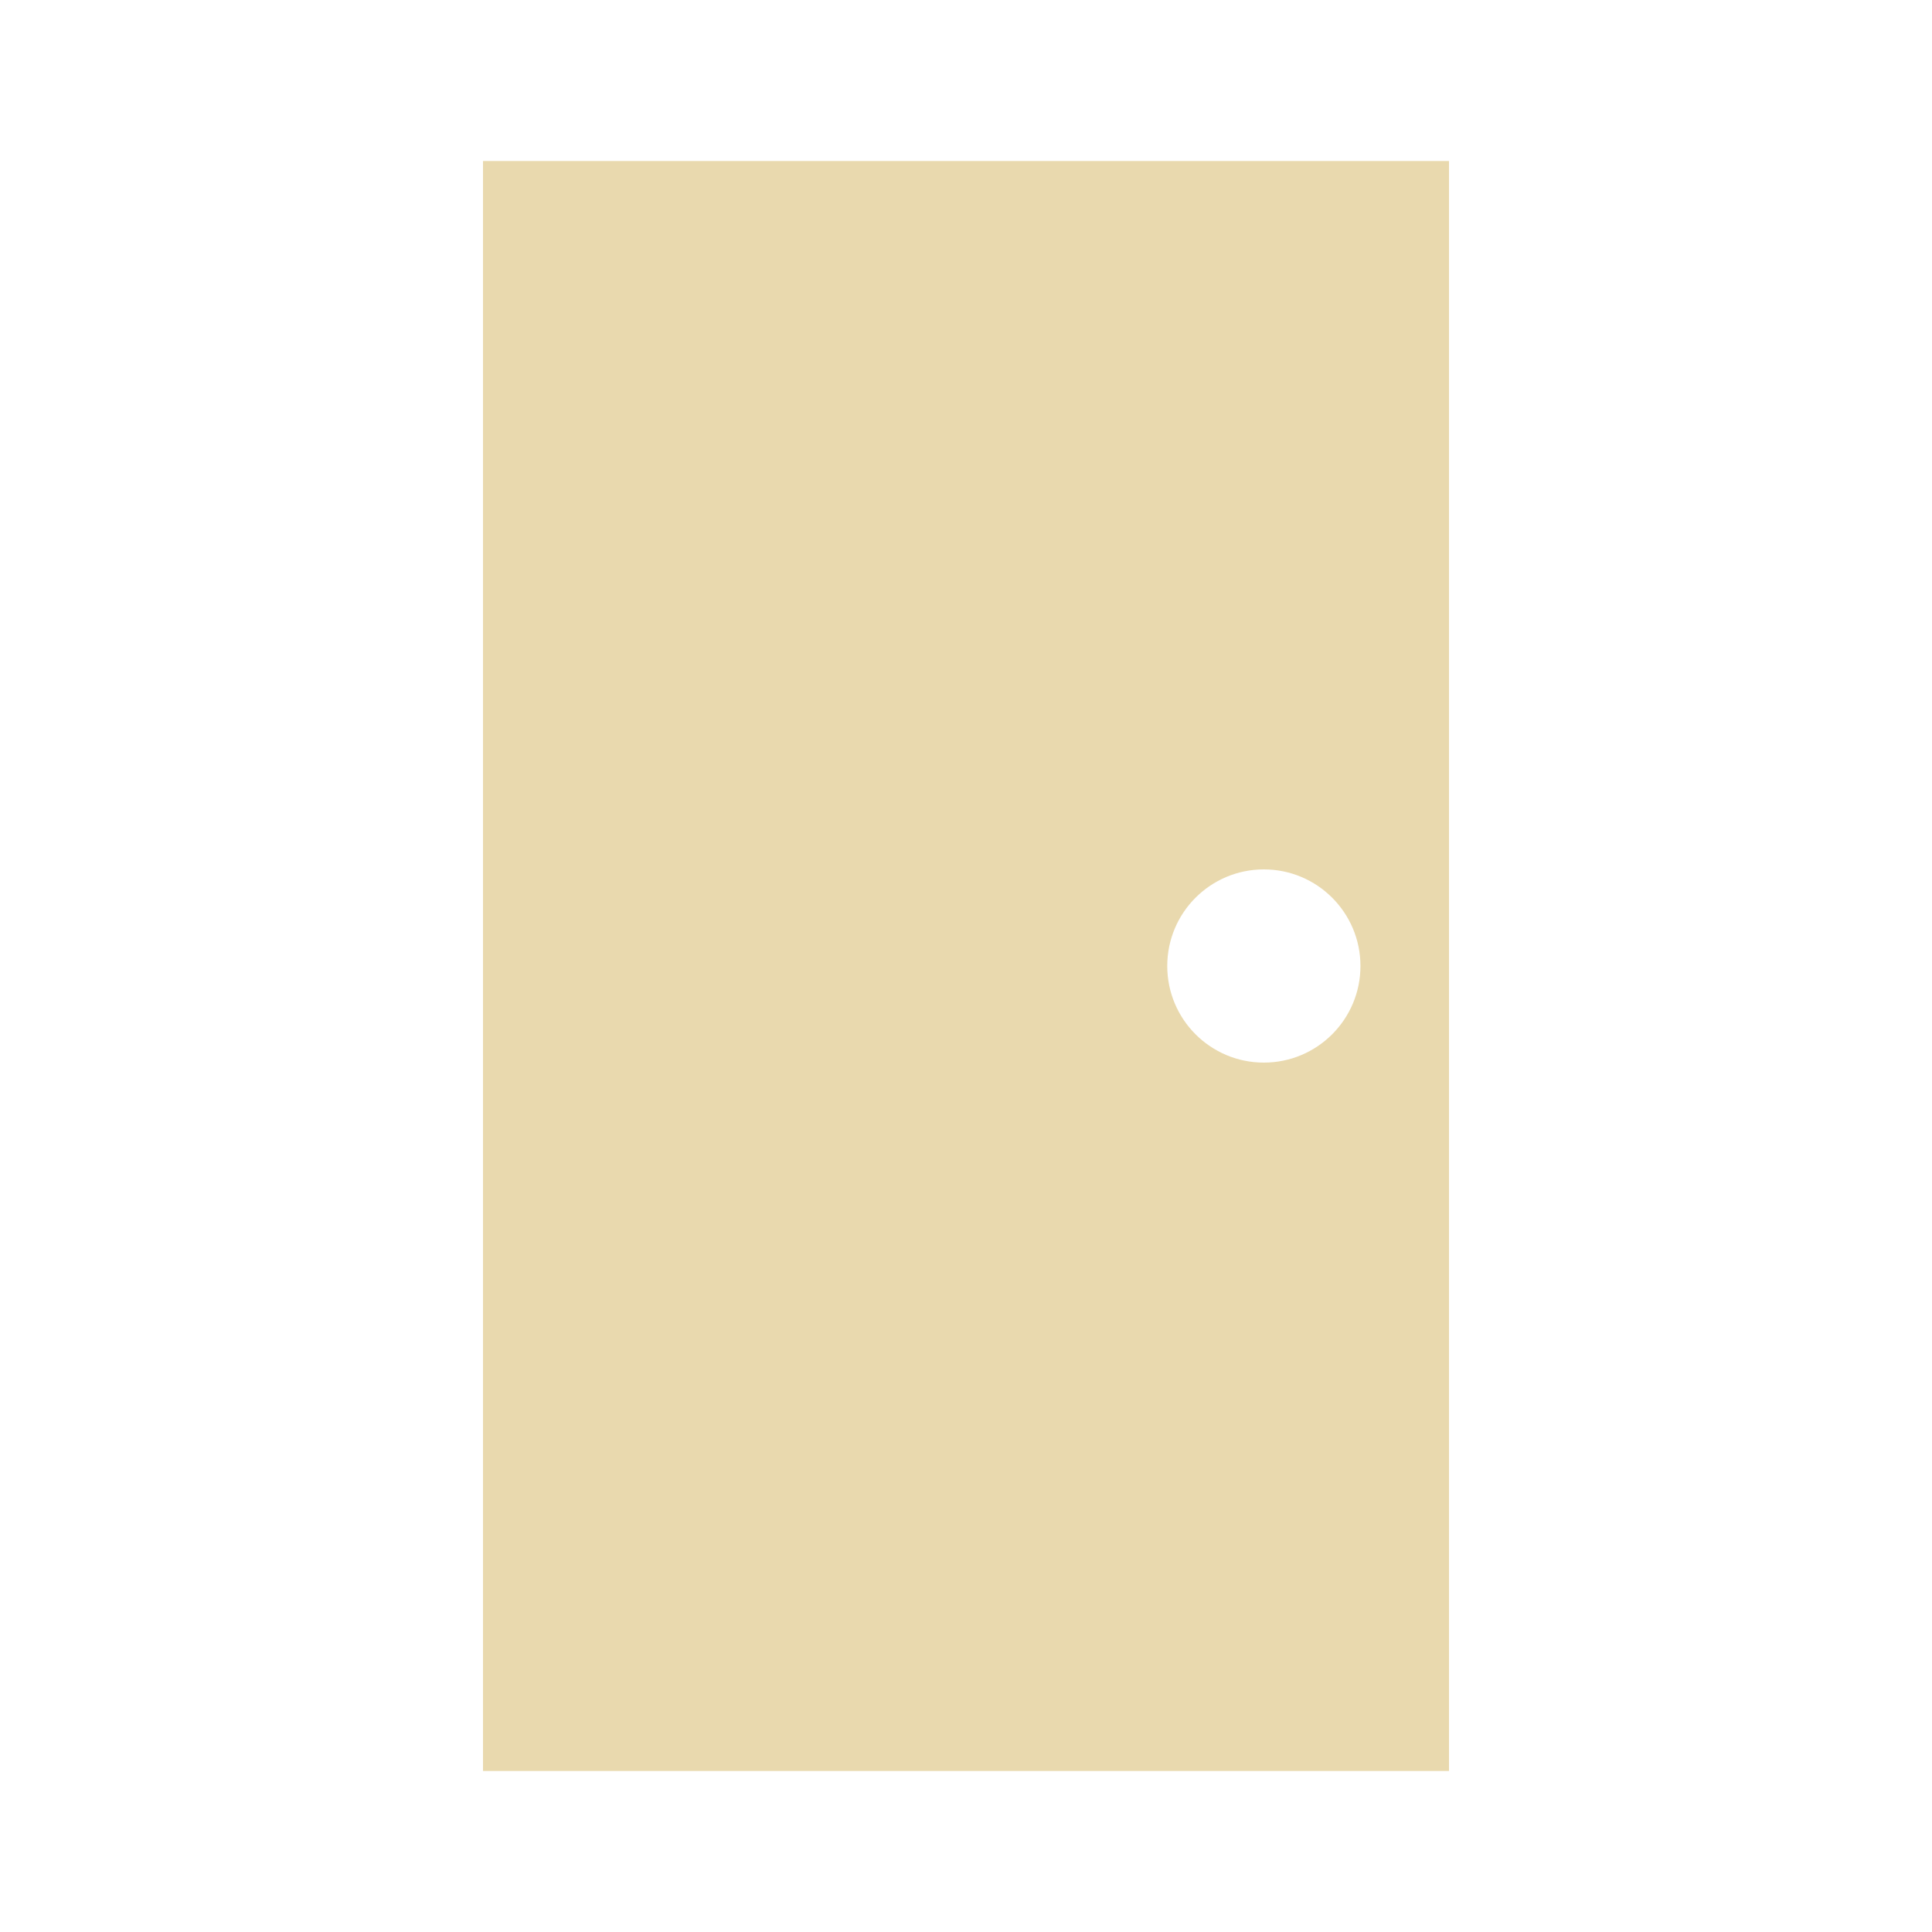
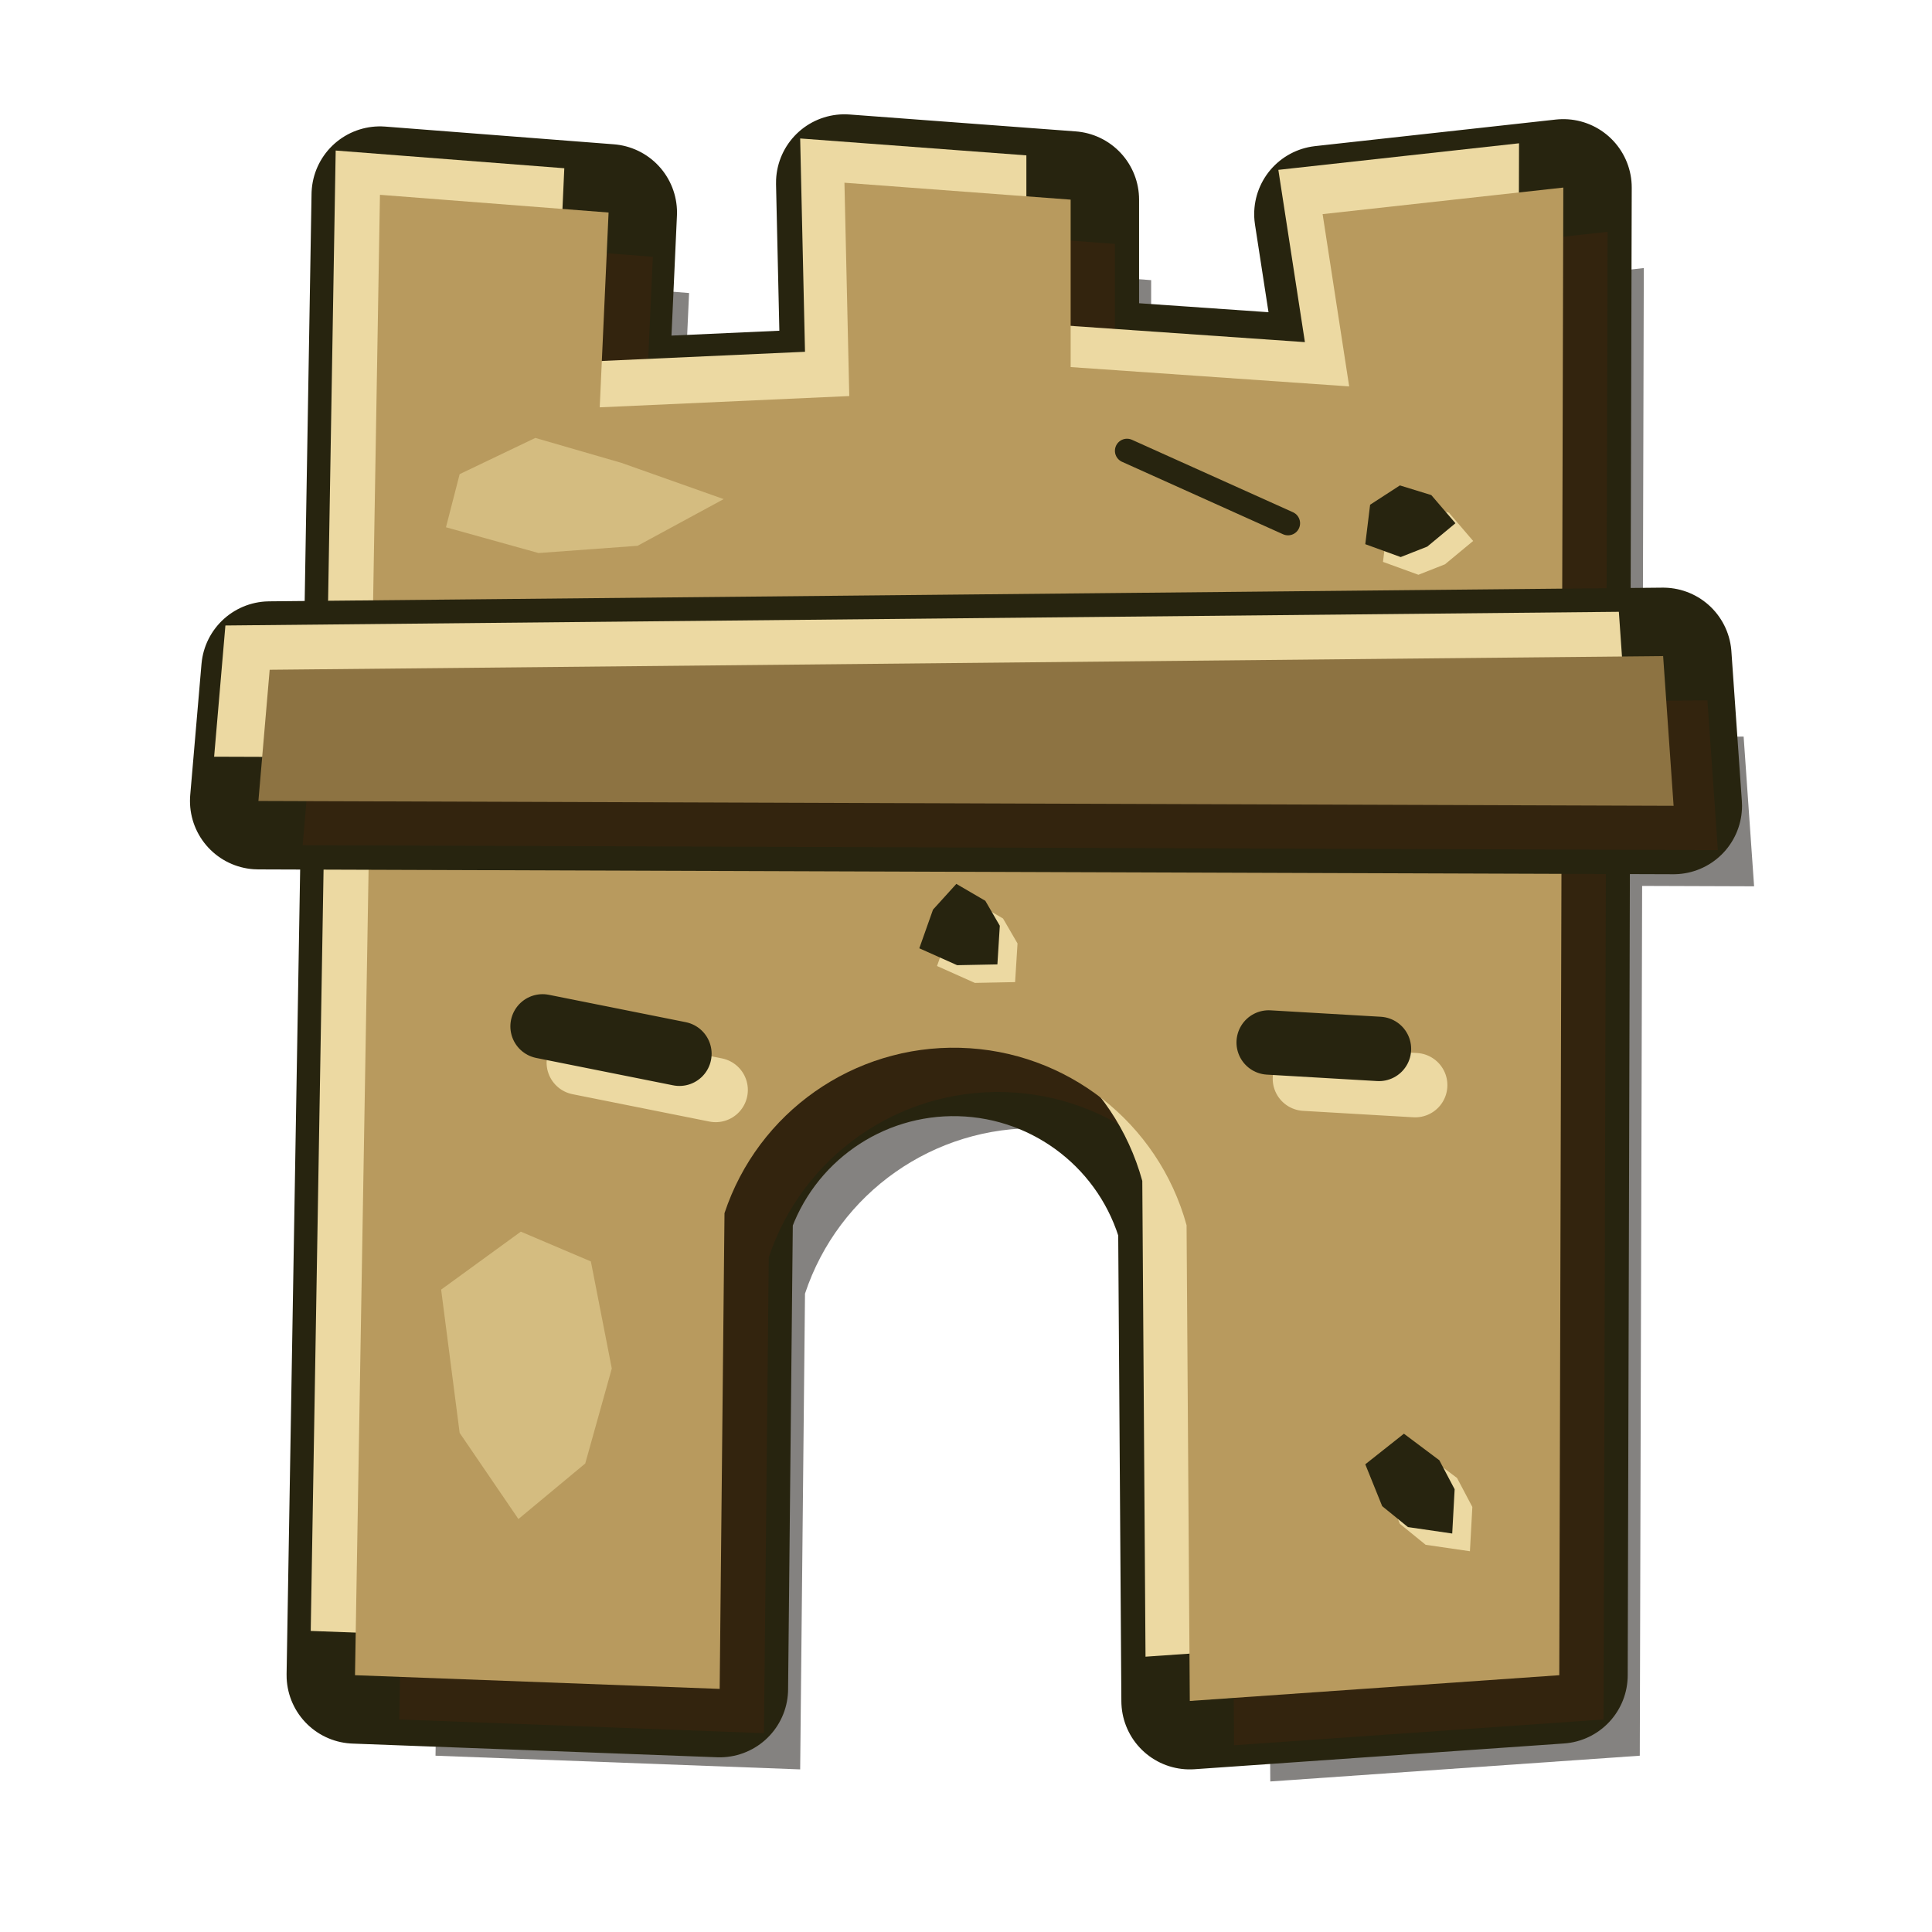
- <svg xmlns="http://www.w3.org/2000/svg" width="48" height="48" viewBox="0 0 24 24" fill="#e9d9ae">
-   <path fill-rule="evenodd" d="M6 2h12v20H6zM14.500 12a1.200 1.200 0 1 0 2.400 0 1.200 1.200 0 1 0-2.400 0z" />
+ <svg xmlns="http://www.w3.org/2000/svg" width="48" height="48" viewBox="0 0 24 24">
+   <g transform="translate(1 1)" opacity="0.5">
+     <path fill="#0a0502" d="M4.41 20.81L4.72 2.42L7.56 2.64L7.45 5.06L10.55 4.92L10.49 2.27L13.30 2.48L13.30 4.56L16.76 4.80L16.43 2.66L19.42 2.33L19.37 20.81L14.78 21.13L14.74 15.22A3 3 0 0 0 9.00 15.07L8.94 20.98z" />
+     <path fill="#0a0502" d="M3.35 8.32L20.66 8.15L20.79 10.01L3.21 9.95z" />
+   </g>
+   <path fill="none" stroke="#27240f" stroke-width="1.7" stroke-linecap="round" stroke-linejoin="round" d="M4.41 20.81L4.72 2.42L7.56 2.64L7.45 5.06L10.55 4.92L10.49 2.27L13.30 2.48L13.30 4.56L16.76 4.80L16.43 2.66L19.42 2.33L19.37 20.81L14.78 21.13L14.74 15.22A3 3 0 0 0 9.00 15.07L8.94 20.98z" />
+   <g transform="translate(0.55 0.55)">
+     <path fill="#33240e" d="M4.41 20.81L4.72 2.42L7.56 2.64L7.45 5.06L10.55 4.92L10.49 2.27L13.30 2.48L13.30 4.56L16.76 4.80L16.43 2.66L19.42 2.33L19.37 20.81L14.78 21.13L14.74 15.22A3 3 0 0 0 9.00 15.07L8.94 20.98z" />
+   </g>
+   <g transform="translate(-0.55 -0.55)">
+     <path fill="#ecd9a2" d="M4.41 20.81L4.72 2.42L7.56 2.64L7.45 5.06L10.55 4.92L10.49 2.27L13.30 2.48L13.30 4.56L16.76 4.80L16.43 2.66L19.42 2.33L19.37 20.81L14.78 21.13L14.74 15.22A3 3 0 0 0 9.00 15.07L8.94 20.98z" />
+   </g>
+   <path fill="#b89a5e" d="M4.41 20.81L4.72 2.42L7.56 2.64L7.45 5.06L10.55 4.92L10.49 2.27L13.30 2.48L13.30 4.56L16.76 4.80L16.43 2.66L19.42 2.33L19.37 20.81L14.78 21.13L14.74 15.22A3 3 0 0 0 9.00 15.07L8.94 20.98z" />
+   <path fill="none" stroke="#27240f" stroke-width="1.7" stroke-linecap="round" stroke-linejoin="round" d="M3.35 8.32L20.66 8.15L20.79 10.01L3.21 9.95z" />
+   <g transform="translate(0.55 0.55)">
+     <path fill="#33240e" d="M3.35 8.32L20.66 8.15L20.79 10.01L3.21 9.95z" />
+   </g>
+   <g transform="translate(-0.55 -0.55)">
+     <path fill="#ecd9a2" d="M3.35 8.32L20.66 8.15L20.79 10.01L3.21 9.95z" />
+   </g>
+   <path fill="#8d7342" d="M3.35 8.32L20.66 8.15L20.79 10.01L3.21 9.95z" />
+   <path fill="#d4bc80" d="M8.99 6.20L7.92 6.78L6.69 6.87L5.54 6.55L5.71 5.89L6.65 5.44L7.72 5.75z" />
+   <path fill="#d4bc80" d="M7.60 17.00L7.27 18.18L6.44 18.87L5.71 17.80L5.48 16.02L6.47 15.30L7.34 15.67z" />
+   <g transform="translate(0.45 0.45)">
+     <path fill="none" stroke="#ecd9a2" stroke-width="0.8" stroke-linecap="round" stroke-linejoin="round" d="M6.74 12.75L8.44 13.09M15.76 12.95L17.13 13.03" />
+   </g>
+   <path fill="none" stroke="#27240f" stroke-width="0.8" stroke-linecap="round" stroke-linejoin="round" d="M6.74 12.75L8.44 13.09M15.76 12.95L17.13 13.03" />
+   <g transform="translate(0.22 0.22)">
+     <path fill="#ecd9a2" d="M18.08 6.50L17.73 6.79L17.40 6.92L16.96 6.76L17.02 6.27L17.39 6.03L17.78 6.15z" />
+   </g>
+   <path fill="#27240f" d="M18.08 6.50L17.73 6.79L17.40 6.92L16.96 6.76L17.02 6.27L17.39 6.03L17.78 6.15z" />
+   <g transform="translate(0.22 0.22)">
+     <path fill="#ecd9a2" d="M18.07 18.50L18.04 19.05L17.49 18.97L17.17 18.71L16.96 18.19L17.44 17.81L17.88 18.14z" />
+   </g>
+   <path fill="#27240f" d="M18.07 18.50L18.04 19.05L17.49 18.97L17.17 18.71L16.96 18.19L17.44 17.81L17.88 18.14z" />
+   <g transform="translate(0.22 0.22)">
+     <path fill="#ecd9a2" d="M12.42 11.50L12.39 11.98L11.89 11.99L11.42 11.78L11.59 11.30L11.88 10.98L12.24 11.19z" />
+   </g>
+   <path fill="#27240f" d="M12.42 11.50L12.39 11.98L11.89 11.99L11.42 11.78L11.59 11.30L11.88 10.98L12.24 11.19z" />
+   <path fill="none" stroke="#27240f" stroke-width="0.3" stroke-linecap="round" stroke-linejoin="round" d="M14 5.600l2 .900" />
</svg>
